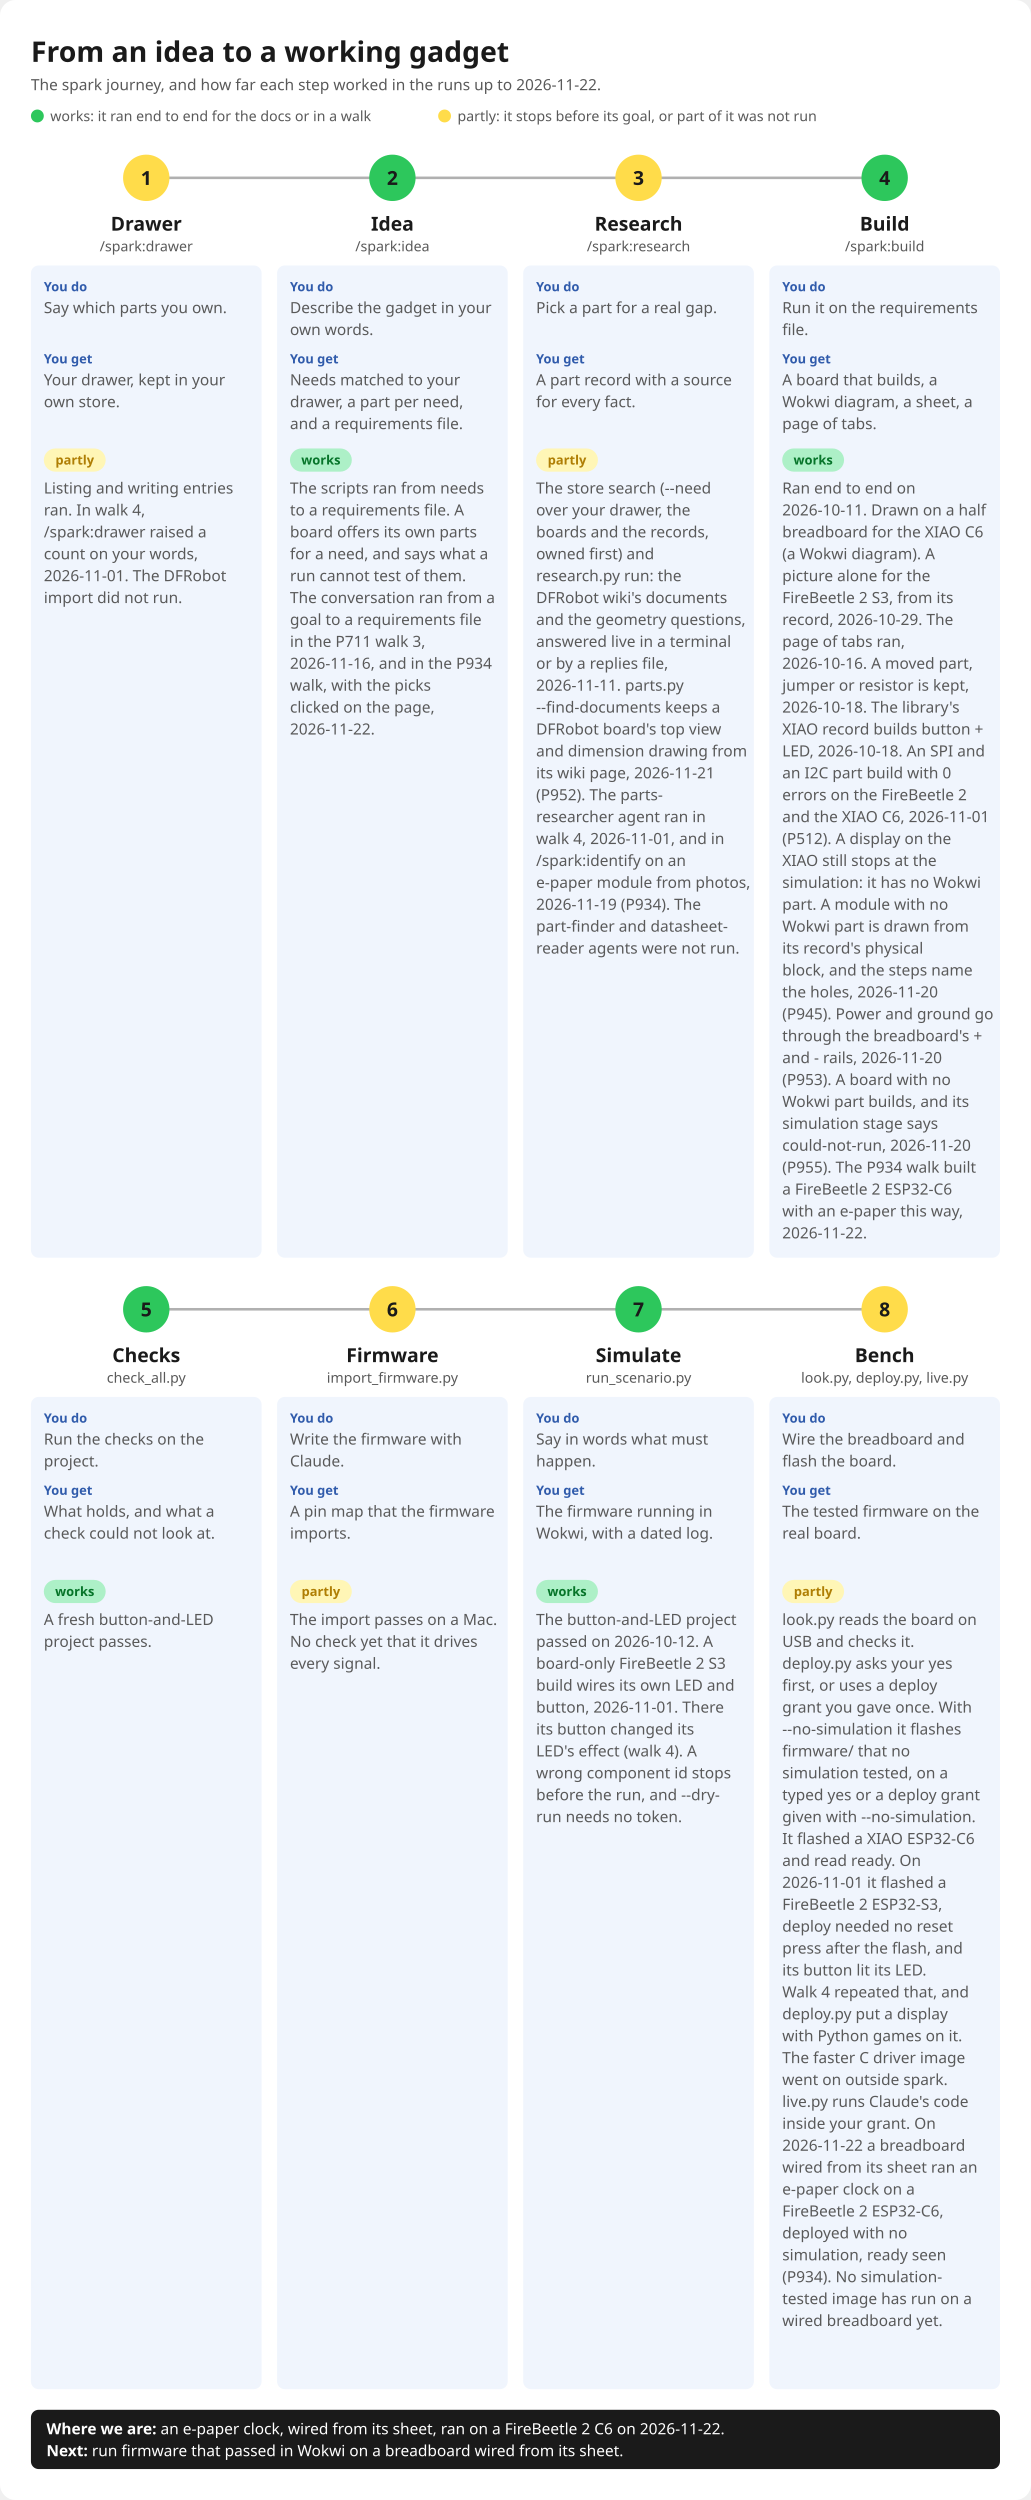
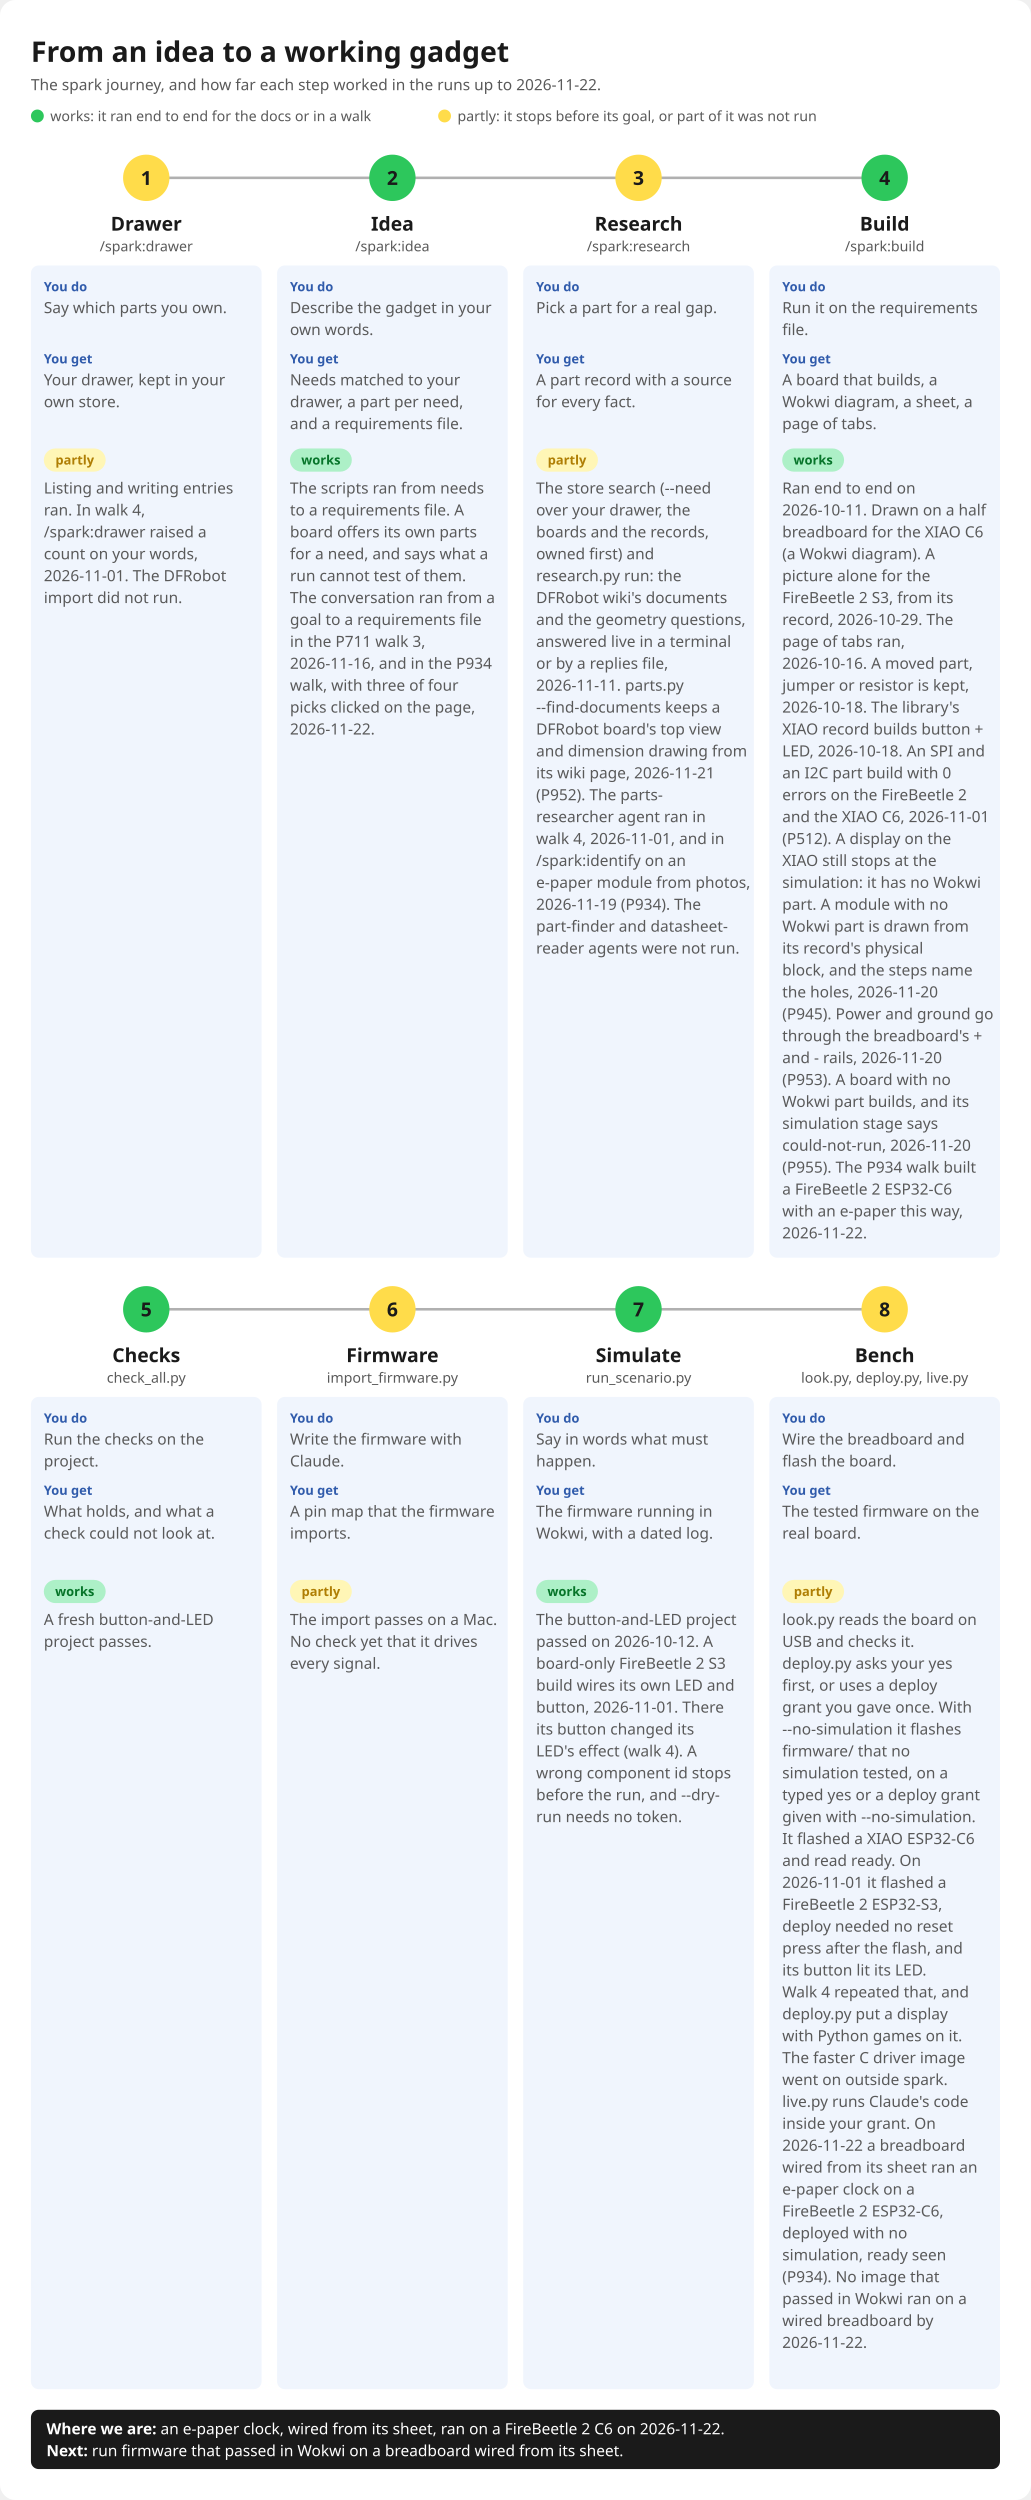
<svg xmlns="http://www.w3.org/2000/svg" viewBox="0 0 1600 3880" width="1600" height="3880" font-family="'Noto Sans', 'Helvetica Neue', Helvetica, Arial, sans-serif">
  <rect width="1600" height="3880" rx="24" fill="#ffffff" />
  <text x="48" y="96" font-size="44" font-weight="bold" fill="#1a1a1a" text-anchor="start">From an idea to a working gadget</text>
  <text x="48" y="140" font-size="24" font-weight="normal" fill="#595959" text-anchor="start">The spark journey, and how far each step worked in the runs up to 2026-11-22.</text>
  <circle cx="58" cy="180" r="10" fill="#2dc75c" />
  <text x="78" y="188" font-size="22" font-weight="normal" fill="#595959" text-anchor="start">works: it ran end to end for the docs or in a walk</text>
  <circle cx="690" cy="180" r="10" fill="#ffdc4a" />
  <text x="710" y="188" font-size="22" font-weight="normal" fill="#595959" text-anchor="start">partly: it stops before its goal, or part of it was not run</text>
  <line x1="227" y1="276" x2="1373" y2="276" stroke="#b0b0b0" stroke-width="4" />
  <circle cx="227" cy="276" r="36" fill="#ffdc4a" />
  <text x="227" y="287" font-size="30" font-weight="bold" fill="#1a1a1a" text-anchor="middle">1</text>
  <text x="227" y="358" font-size="30" font-weight="bold" fill="#1a1a1a" text-anchor="middle">Drawer</text>
  <text x="227" y="390" font-size="22" font-weight="normal" fill="#595959" text-anchor="middle">/spark:drawer</text>
  <rect x="48" y="412" width="358" height="1540" rx="12" fill="#f0f5fd" />
  <text x="68" y="452" font-size="20" font-weight="bold" fill="#305bab" text-anchor="start">You do</text>
  <text x="68" y="486" font-size="24" font-weight="normal" fill="#595959" text-anchor="start">Say which parts you own.</text>
  <text x="68" y="564" font-size="20" font-weight="bold" fill="#305bab" text-anchor="start">You get</text>
  <text x="68" y="598" font-size="24" font-weight="normal" fill="#595959" text-anchor="start">Your drawer, kept in your</text>
  <text x="68" y="632" font-size="24" font-weight="normal" fill="#595959" text-anchor="start">own store.</text>
  <rect x="68" y="696" width="96" height="36" rx="18" fill="#fff6b6" />
  <text x="116" y="721" font-size="20" font-weight="bold" fill="#af7e04" text-anchor="middle">partly</text>
  <text x="68" y="766" font-size="24" font-weight="normal" fill="#595959" text-anchor="start">Listing and writing entries</text>
  <text x="68" y="800" font-size="24" font-weight="normal" fill="#595959" text-anchor="start">ran. In walk 4,</text>
  <text x="68" y="834" font-size="24" font-weight="normal" fill="#595959" text-anchor="start">/spark:drawer raised a</text>
  <text x="68" y="868" font-size="24" font-weight="normal" fill="#595959" text-anchor="start">count on your words,</text>
  <text x="68" y="902" font-size="24" font-weight="normal" fill="#595959" text-anchor="start">2026-11-01. The DFRobot</text>
  <text x="68" y="936" font-size="24" font-weight="normal" fill="#595959" text-anchor="start">import did not run.</text>
  <circle cx="609" cy="276" r="36" fill="#2dc75c" />
  <text x="609" y="287" font-size="30" font-weight="bold" fill="#1a1a1a" text-anchor="middle">2</text>
  <text x="609" y="358" font-size="30" font-weight="bold" fill="#1a1a1a" text-anchor="middle">Idea</text>
  <text x="609" y="390" font-size="22" font-weight="normal" fill="#595959" text-anchor="middle">/spark:idea</text>
  <rect x="430" y="412" width="358" height="1540" rx="12" fill="#f0f5fd" />
  <text x="450" y="452" font-size="20" font-weight="bold" fill="#305bab" text-anchor="start">You do</text>
  <text x="450" y="486" font-size="24" font-weight="normal" fill="#595959" text-anchor="start">Describe the gadget in your</text>
  <text x="450" y="520" font-size="24" font-weight="normal" fill="#595959" text-anchor="start">own words.</text>
  <text x="450" y="564" font-size="20" font-weight="bold" fill="#305bab" text-anchor="start">You get</text>
  <text x="450" y="598" font-size="24" font-weight="normal" fill="#595959" text-anchor="start">Needs matched to your</text>
  <text x="450" y="632" font-size="24" font-weight="normal" fill="#595959" text-anchor="start">drawer, a part per need,</text>
  <text x="450" y="666" font-size="24" font-weight="normal" fill="#595959" text-anchor="start">and a requirements file.</text>
  <rect x="450" y="696" width="96" height="36" rx="18" fill="#adf0c7" />
  <text x="498" y="721" font-size="20" font-weight="bold" fill="#067429" text-anchor="middle">works</text>
  <text x="450" y="766" font-size="24" font-weight="normal" fill="#595959" text-anchor="start">The scripts ran from needs</text>
  <text x="450" y="800" font-size="24" font-weight="normal" fill="#595959" text-anchor="start">to a requirements file. A</text>
  <text x="450" y="834" font-size="24" font-weight="normal" fill="#595959" text-anchor="start">board offers its own parts</text>
  <text x="450" y="868" font-size="24" font-weight="normal" fill="#595959" text-anchor="start">for a need, and says what a</text>
  <text x="450" y="902" font-size="24" font-weight="normal" fill="#595959" text-anchor="start">run cannot test of them.</text>
  <text x="450" y="936" font-size="24" font-weight="normal" fill="#595959" text-anchor="start">The conversation ran from a</text>
  <text x="450" y="970" font-size="24" font-weight="normal" fill="#595959" text-anchor="start">goal to a requirements file</text>
  <text x="450" y="1004" font-size="24" font-weight="normal" fill="#595959" text-anchor="start">in the P711 walk 3,</text>
  <text x="450" y="1038" font-size="24" font-weight="normal" fill="#595959" text-anchor="start">2026-11-16, and in the P934</text>
-   <text x="450" y="1072" font-size="24" font-weight="normal" fill="#595959" text-anchor="start">walk, with the picks</text>
-   <text x="450" y="1106" font-size="24" font-weight="normal" fill="#595959" text-anchor="start">clicked on the page,</text>
+   <text x="450" y="1072" font-size="24" font-weight="normal" fill="#595959" text-anchor="start">walk, with three of four</text>
+   <text x="450" y="1106" font-size="24" font-weight="normal" fill="#595959" text-anchor="start">picks clicked on the page,</text>
  <text x="450" y="1140" font-size="24" font-weight="normal" fill="#595959" text-anchor="start">2026-11-22.</text>
  <circle cx="991" cy="276" r="36" fill="#ffdc4a" />
  <text x="991" y="287" font-size="30" font-weight="bold" fill="#1a1a1a" text-anchor="middle">3</text>
  <text x="991" y="358" font-size="30" font-weight="bold" fill="#1a1a1a" text-anchor="middle">Research</text>
  <text x="991" y="390" font-size="22" font-weight="normal" fill="#595959" text-anchor="middle">/spark:research</text>
  <rect x="812" y="412" width="358" height="1540" rx="12" fill="#f0f5fd" />
  <text x="832" y="452" font-size="20" font-weight="bold" fill="#305bab" text-anchor="start">You do</text>
  <text x="832" y="486" font-size="24" font-weight="normal" fill="#595959" text-anchor="start">Pick a part for a real gap.</text>
  <text x="832" y="564" font-size="20" font-weight="bold" fill="#305bab" text-anchor="start">You get</text>
  <text x="832" y="598" font-size="24" font-weight="normal" fill="#595959" text-anchor="start">A part record with a source</text>
  <text x="832" y="632" font-size="24" font-weight="normal" fill="#595959" text-anchor="start">for every fact.</text>
  <rect x="832" y="696" width="96" height="36" rx="18" fill="#fff6b6" />
  <text x="880" y="721" font-size="20" font-weight="bold" fill="#af7e04" text-anchor="middle">partly</text>
  <text x="832" y="766" font-size="24" font-weight="normal" fill="#595959" text-anchor="start">The store search (--need</text>
  <text x="832" y="800" font-size="24" font-weight="normal" fill="#595959" text-anchor="start">over your drawer, the</text>
  <text x="832" y="834" font-size="24" font-weight="normal" fill="#595959" text-anchor="start">boards and the records,</text>
  <text x="832" y="868" font-size="24" font-weight="normal" fill="#595959" text-anchor="start">owned first) and</text>
  <text x="832" y="902" font-size="24" font-weight="normal" fill="#595959" text-anchor="start">research.py run: the</text>
  <text x="832" y="936" font-size="24" font-weight="normal" fill="#595959" text-anchor="start">DFRobot wiki's documents</text>
  <text x="832" y="970" font-size="24" font-weight="normal" fill="#595959" text-anchor="start">and the geometry questions,</text>
  <text x="832" y="1004" font-size="24" font-weight="normal" fill="#595959" text-anchor="start">answered live in a terminal</text>
  <text x="832" y="1038" font-size="24" font-weight="normal" fill="#595959" text-anchor="start">or by a replies file,</text>
  <text x="832" y="1072" font-size="24" font-weight="normal" fill="#595959" text-anchor="start">2026-11-11. parts.py</text>
  <text x="832" y="1106" font-size="24" font-weight="normal" fill="#595959" text-anchor="start">--find-documents keeps a</text>
  <text x="832" y="1140" font-size="24" font-weight="normal" fill="#595959" text-anchor="start">DFRobot board's top view</text>
  <text x="832" y="1174" font-size="24" font-weight="normal" fill="#595959" text-anchor="start">and dimension drawing from</text>
  <text x="832" y="1208" font-size="24" font-weight="normal" fill="#595959" text-anchor="start">its wiki page, 2026-11-21</text>
  <text x="832" y="1242" font-size="24" font-weight="normal" fill="#595959" text-anchor="start">(P952). The parts-</text>
  <text x="832" y="1276" font-size="24" font-weight="normal" fill="#595959" text-anchor="start">researcher agent ran in</text>
  <text x="832" y="1310" font-size="24" font-weight="normal" fill="#595959" text-anchor="start">walk 4, 2026-11-01, and in</text>
  <text x="832" y="1344" font-size="24" font-weight="normal" fill="#595959" text-anchor="start">/spark:identify on an</text>
  <text x="832" y="1378" font-size="24" font-weight="normal" fill="#595959" text-anchor="start">e-paper module from photos,</text>
  <text x="832" y="1412" font-size="24" font-weight="normal" fill="#595959" text-anchor="start">2026-11-19 (P934). The</text>
  <text x="832" y="1446" font-size="24" font-weight="normal" fill="#595959" text-anchor="start">part-finder and datasheet-</text>
  <text x="832" y="1480" font-size="24" font-weight="normal" fill="#595959" text-anchor="start">reader agents were not run.</text>
  <circle cx="1373" cy="276" r="36" fill="#2dc75c" />
  <text x="1373" y="287" font-size="30" font-weight="bold" fill="#1a1a1a" text-anchor="middle">4</text>
  <text x="1373" y="358" font-size="30" font-weight="bold" fill="#1a1a1a" text-anchor="middle">Build</text>
  <text x="1373" y="390" font-size="22" font-weight="normal" fill="#595959" text-anchor="middle">/spark:build</text>
  <rect x="1194" y="412" width="358" height="1540" rx="12" fill="#f0f5fd" />
  <text x="1214" y="452" font-size="20" font-weight="bold" fill="#305bab" text-anchor="start">You do</text>
  <text x="1214" y="486" font-size="24" font-weight="normal" fill="#595959" text-anchor="start">Run it on the requirements</text>
  <text x="1214" y="520" font-size="24" font-weight="normal" fill="#595959" text-anchor="start">file.</text>
  <text x="1214" y="564" font-size="20" font-weight="bold" fill="#305bab" text-anchor="start">You get</text>
  <text x="1214" y="598" font-size="24" font-weight="normal" fill="#595959" text-anchor="start">A board that builds, a</text>
  <text x="1214" y="632" font-size="24" font-weight="normal" fill="#595959" text-anchor="start">Wokwi diagram, a sheet, a</text>
  <text x="1214" y="666" font-size="24" font-weight="normal" fill="#595959" text-anchor="start">page of tabs.</text>
  <rect x="1214" y="696" width="96" height="36" rx="18" fill="#adf0c7" />
  <text x="1262" y="721" font-size="20" font-weight="bold" fill="#067429" text-anchor="middle">works</text>
  <text x="1214" y="766" font-size="24" font-weight="normal" fill="#595959" text-anchor="start">Ran end to end on</text>
  <text x="1214" y="800" font-size="24" font-weight="normal" fill="#595959" text-anchor="start">2026-10-11. Drawn on a half</text>
  <text x="1214" y="834" font-size="24" font-weight="normal" fill="#595959" text-anchor="start">breadboard for the XIAO C6</text>
  <text x="1214" y="868" font-size="24" font-weight="normal" fill="#595959" text-anchor="start">(a Wokwi diagram). A</text>
  <text x="1214" y="902" font-size="24" font-weight="normal" fill="#595959" text-anchor="start">picture alone for the</text>
  <text x="1214" y="936" font-size="24" font-weight="normal" fill="#595959" text-anchor="start">FireBeetle 2 S3, from its</text>
  <text x="1214" y="970" font-size="24" font-weight="normal" fill="#595959" text-anchor="start">record, 2026-10-29. The</text>
  <text x="1214" y="1004" font-size="24" font-weight="normal" fill="#595959" text-anchor="start">page of tabs ran,</text>
  <text x="1214" y="1038" font-size="24" font-weight="normal" fill="#595959" text-anchor="start">2026-10-16. A moved part,</text>
  <text x="1214" y="1072" font-size="24" font-weight="normal" fill="#595959" text-anchor="start">jumper or resistor is kept,</text>
  <text x="1214" y="1106" font-size="24" font-weight="normal" fill="#595959" text-anchor="start">2026-10-18. The library's</text>
  <text x="1214" y="1140" font-size="24" font-weight="normal" fill="#595959" text-anchor="start">XIAO record builds button +</text>
  <text x="1214" y="1174" font-size="24" font-weight="normal" fill="#595959" text-anchor="start">LED, 2026-10-18. An SPI and</text>
  <text x="1214" y="1208" font-size="24" font-weight="normal" fill="#595959" text-anchor="start">an I2C part build with 0</text>
  <text x="1214" y="1242" font-size="24" font-weight="normal" fill="#595959" text-anchor="start">errors on the FireBeetle 2</text>
  <text x="1214" y="1276" font-size="24" font-weight="normal" fill="#595959" text-anchor="start">and the XIAO C6, 2026-11-01</text>
  <text x="1214" y="1310" font-size="24" font-weight="normal" fill="#595959" text-anchor="start">(P512). A display on the</text>
  <text x="1214" y="1344" font-size="24" font-weight="normal" fill="#595959" text-anchor="start">XIAO still stops at the</text>
  <text x="1214" y="1378" font-size="24" font-weight="normal" fill="#595959" text-anchor="start">simulation: it has no Wokwi</text>
  <text x="1214" y="1412" font-size="24" font-weight="normal" fill="#595959" text-anchor="start">part. A module with no</text>
  <text x="1214" y="1446" font-size="24" font-weight="normal" fill="#595959" text-anchor="start">Wokwi part is drawn from</text>
  <text x="1214" y="1480" font-size="24" font-weight="normal" fill="#595959" text-anchor="start">its record's physical</text>
  <text x="1214" y="1514" font-size="24" font-weight="normal" fill="#595959" text-anchor="start">block, and the steps name</text>
  <text x="1214" y="1548" font-size="24" font-weight="normal" fill="#595959" text-anchor="start">the holes, 2026-11-20</text>
  <text x="1214" y="1582" font-size="24" font-weight="normal" fill="#595959" text-anchor="start">(P945). Power and ground go</text>
  <text x="1214" y="1616" font-size="24" font-weight="normal" fill="#595959" text-anchor="start">through the breadboard's +</text>
  <text x="1214" y="1650" font-size="24" font-weight="normal" fill="#595959" text-anchor="start">and - rails, 2026-11-20</text>
  <text x="1214" y="1684" font-size="24" font-weight="normal" fill="#595959" text-anchor="start">(P953). A board with no</text>
  <text x="1214" y="1718" font-size="24" font-weight="normal" fill="#595959" text-anchor="start">Wokwi part builds, and its</text>
  <text x="1214" y="1752" font-size="24" font-weight="normal" fill="#595959" text-anchor="start">simulation stage says</text>
  <text x="1214" y="1786" font-size="24" font-weight="normal" fill="#595959" text-anchor="start">could-not-run, 2026-11-20</text>
  <text x="1214" y="1820" font-size="24" font-weight="normal" fill="#595959" text-anchor="start">(P955). The P934 walk built</text>
  <text x="1214" y="1854" font-size="24" font-weight="normal" fill="#595959" text-anchor="start">a FireBeetle 2 ESP32-C6</text>
  <text x="1214" y="1888" font-size="24" font-weight="normal" fill="#595959" text-anchor="start">with an e-paper this way,</text>
  <text x="1214" y="1922" font-size="24" font-weight="normal" fill="#595959" text-anchor="start">2026-11-22.</text>
  <line x1="227" y1="2032" x2="1373" y2="2032" stroke="#b0b0b0" stroke-width="4" />
  <circle cx="227" cy="2032" r="36" fill="#2dc75c" />
  <text x="227" y="2043" font-size="30" font-weight="bold" fill="#1a1a1a" text-anchor="middle">5</text>
  <text x="227" y="2114" font-size="30" font-weight="bold" fill="#1a1a1a" text-anchor="middle">Checks</text>
  <text x="227" y="2146" font-size="22" font-weight="normal" fill="#595959" text-anchor="middle">check_all.py</text>
  <rect x="48" y="2168" width="358" height="1540" rx="12" fill="#f0f5fd" />
  <text x="68" y="2208" font-size="20" font-weight="bold" fill="#305bab" text-anchor="start">You do</text>
  <text x="68" y="2242" font-size="24" font-weight="normal" fill="#595959" text-anchor="start">Run the checks on the</text>
  <text x="68" y="2276" font-size="24" font-weight="normal" fill="#595959" text-anchor="start">project.</text>
  <text x="68" y="2320" font-size="20" font-weight="bold" fill="#305bab" text-anchor="start">You get</text>
  <text x="68" y="2354" font-size="24" font-weight="normal" fill="#595959" text-anchor="start">What holds, and what a</text>
  <text x="68" y="2388" font-size="24" font-weight="normal" fill="#595959" text-anchor="start">check could not look at.</text>
  <rect x="68" y="2452" width="96" height="36" rx="18" fill="#adf0c7" />
  <text x="116" y="2477" font-size="20" font-weight="bold" fill="#067429" text-anchor="middle">works</text>
  <text x="68" y="2522" font-size="24" font-weight="normal" fill="#595959" text-anchor="start">A fresh button-and-LED</text>
  <text x="68" y="2556" font-size="24" font-weight="normal" fill="#595959" text-anchor="start">project passes.</text>
  <circle cx="609" cy="2032" r="36" fill="#ffdc4a" />
  <text x="609" y="2043" font-size="30" font-weight="bold" fill="#1a1a1a" text-anchor="middle">6</text>
  <text x="609" y="2114" font-size="30" font-weight="bold" fill="#1a1a1a" text-anchor="middle">Firmware</text>
  <text x="609" y="2146" font-size="22" font-weight="normal" fill="#595959" text-anchor="middle">import_firmware.py</text>
  <rect x="430" y="2168" width="358" height="1540" rx="12" fill="#f0f5fd" />
  <text x="450" y="2208" font-size="20" font-weight="bold" fill="#305bab" text-anchor="start">You do</text>
  <text x="450" y="2242" font-size="24" font-weight="normal" fill="#595959" text-anchor="start">Write the firmware with</text>
  <text x="450" y="2276" font-size="24" font-weight="normal" fill="#595959" text-anchor="start">Claude.</text>
  <text x="450" y="2320" font-size="20" font-weight="bold" fill="#305bab" text-anchor="start">You get</text>
  <text x="450" y="2354" font-size="24" font-weight="normal" fill="#595959" text-anchor="start">A pin map that the firmware</text>
  <text x="450" y="2388" font-size="24" font-weight="normal" fill="#595959" text-anchor="start">imports.</text>
  <rect x="450" y="2452" width="96" height="36" rx="18" fill="#fff6b6" />
  <text x="498" y="2477" font-size="20" font-weight="bold" fill="#af7e04" text-anchor="middle">partly</text>
  <text x="450" y="2522" font-size="24" font-weight="normal" fill="#595959" text-anchor="start">The import passes on a Mac.</text>
  <text x="450" y="2556" font-size="24" font-weight="normal" fill="#595959" text-anchor="start">No check yet that it drives</text>
  <text x="450" y="2590" font-size="24" font-weight="normal" fill="#595959" text-anchor="start">every signal.</text>
  <circle cx="991" cy="2032" r="36" fill="#2dc75c" />
  <text x="991" y="2043" font-size="30" font-weight="bold" fill="#1a1a1a" text-anchor="middle">7</text>
  <text x="991" y="2114" font-size="30" font-weight="bold" fill="#1a1a1a" text-anchor="middle">Simulate</text>
  <text x="991" y="2146" font-size="22" font-weight="normal" fill="#595959" text-anchor="middle">run_scenario.py</text>
  <rect x="812" y="2168" width="358" height="1540" rx="12" fill="#f0f5fd" />
  <text x="832" y="2208" font-size="20" font-weight="bold" fill="#305bab" text-anchor="start">You do</text>
  <text x="832" y="2242" font-size="24" font-weight="normal" fill="#595959" text-anchor="start">Say in words what must</text>
  <text x="832" y="2276" font-size="24" font-weight="normal" fill="#595959" text-anchor="start">happen.</text>
  <text x="832" y="2320" font-size="20" font-weight="bold" fill="#305bab" text-anchor="start">You get</text>
  <text x="832" y="2354" font-size="24" font-weight="normal" fill="#595959" text-anchor="start">The firmware running in</text>
  <text x="832" y="2388" font-size="24" font-weight="normal" fill="#595959" text-anchor="start">Wokwi, with a dated log.</text>
  <rect x="832" y="2452" width="96" height="36" rx="18" fill="#adf0c7" />
  <text x="880" y="2477" font-size="20" font-weight="bold" fill="#067429" text-anchor="middle">works</text>
  <text x="832" y="2522" font-size="24" font-weight="normal" fill="#595959" text-anchor="start">The button-and-LED project</text>
  <text x="832" y="2556" font-size="24" font-weight="normal" fill="#595959" text-anchor="start">passed on 2026-10-12. A</text>
  <text x="832" y="2590" font-size="24" font-weight="normal" fill="#595959" text-anchor="start">board-only FireBeetle 2 S3</text>
  <text x="832" y="2624" font-size="24" font-weight="normal" fill="#595959" text-anchor="start">build wires its own LED and</text>
  <text x="832" y="2658" font-size="24" font-weight="normal" fill="#595959" text-anchor="start">button, 2026-11-01. There</text>
  <text x="832" y="2692" font-size="24" font-weight="normal" fill="#595959" text-anchor="start">its button changed its</text>
  <text x="832" y="2726" font-size="24" font-weight="normal" fill="#595959" text-anchor="start">LED's effect (walk 4). A</text>
  <text x="832" y="2760" font-size="24" font-weight="normal" fill="#595959" text-anchor="start">wrong component id stops</text>
  <text x="832" y="2794" font-size="24" font-weight="normal" fill="#595959" text-anchor="start">before the run, and --dry-</text>
  <text x="832" y="2828" font-size="24" font-weight="normal" fill="#595959" text-anchor="start">run needs no token.</text>
  <circle cx="1373" cy="2032" r="36" fill="#ffdc4a" />
  <text x="1373" y="2043" font-size="30" font-weight="bold" fill="#1a1a1a" text-anchor="middle">8</text>
  <text x="1373" y="2114" font-size="30" font-weight="bold" fill="#1a1a1a" text-anchor="middle">Bench</text>
  <text x="1373" y="2146" font-size="22" font-weight="normal" fill="#595959" text-anchor="middle">look.py, deploy.py, live.py</text>
  <rect x="1194" y="2168" width="358" height="1540" rx="12" fill="#f0f5fd" />
  <text x="1214" y="2208" font-size="20" font-weight="bold" fill="#305bab" text-anchor="start">You do</text>
  <text x="1214" y="2242" font-size="24" font-weight="normal" fill="#595959" text-anchor="start">Wire the breadboard and</text>
  <text x="1214" y="2276" font-size="24" font-weight="normal" fill="#595959" text-anchor="start">flash the board.</text>
  <text x="1214" y="2320" font-size="20" font-weight="bold" fill="#305bab" text-anchor="start">You get</text>
  <text x="1214" y="2354" font-size="24" font-weight="normal" fill="#595959" text-anchor="start">The tested firmware on the</text>
  <text x="1214" y="2388" font-size="24" font-weight="normal" fill="#595959" text-anchor="start">real board.</text>
  <rect x="1214" y="2452" width="96" height="36" rx="18" fill="#fff6b6" />
  <text x="1262" y="2477" font-size="20" font-weight="bold" fill="#af7e04" text-anchor="middle">partly</text>
  <text x="1214" y="2522" font-size="24" font-weight="normal" fill="#595959" text-anchor="start">look.py reads the board on</text>
  <text x="1214" y="2556" font-size="24" font-weight="normal" fill="#595959" text-anchor="start">USB and checks it.</text>
  <text x="1214" y="2590" font-size="24" font-weight="normal" fill="#595959" text-anchor="start">deploy.py asks your yes</text>
  <text x="1214" y="2624" font-size="24" font-weight="normal" fill="#595959" text-anchor="start">first, or uses a deploy</text>
  <text x="1214" y="2658" font-size="24" font-weight="normal" fill="#595959" text-anchor="start">grant you gave once. With</text>
  <text x="1214" y="2692" font-size="24" font-weight="normal" fill="#595959" text-anchor="start">--no-simulation it flashes</text>
  <text x="1214" y="2726" font-size="24" font-weight="normal" fill="#595959" text-anchor="start">firmware/ that no</text>
  <text x="1214" y="2760" font-size="24" font-weight="normal" fill="#595959" text-anchor="start">simulation tested, on a</text>
  <text x="1214" y="2794" font-size="24" font-weight="normal" fill="#595959" text-anchor="start">typed yes or a deploy grant</text>
  <text x="1214" y="2828" font-size="24" font-weight="normal" fill="#595959" text-anchor="start">given with --no-simulation.</text>
  <text x="1214" y="2862" font-size="24" font-weight="normal" fill="#595959" text-anchor="start">It flashed a XIAO ESP32-C6</text>
  <text x="1214" y="2896" font-size="24" font-weight="normal" fill="#595959" text-anchor="start">and read ready. On</text>
  <text x="1214" y="2930" font-size="24" font-weight="normal" fill="#595959" text-anchor="start">2026-11-01 it flashed a</text>
  <text x="1214" y="2964" font-size="24" font-weight="normal" fill="#595959" text-anchor="start">FireBeetle 2 ESP32-S3,</text>
  <text x="1214" y="2998" font-size="24" font-weight="normal" fill="#595959" text-anchor="start">deploy needed no reset</text>
  <text x="1214" y="3032" font-size="24" font-weight="normal" fill="#595959" text-anchor="start">press after the flash, and</text>
  <text x="1214" y="3066" font-size="24" font-weight="normal" fill="#595959" text-anchor="start">its button lit its LED.</text>
  <text x="1214" y="3100" font-size="24" font-weight="normal" fill="#595959" text-anchor="start">Walk 4 repeated that, and</text>
  <text x="1214" y="3134" font-size="24" font-weight="normal" fill="#595959" text-anchor="start">deploy.py put a display</text>
  <text x="1214" y="3168" font-size="24" font-weight="normal" fill="#595959" text-anchor="start">with Python games on it.</text>
  <text x="1214" y="3202" font-size="24" font-weight="normal" fill="#595959" text-anchor="start">The faster C driver image</text>
  <text x="1214" y="3236" font-size="24" font-weight="normal" fill="#595959" text-anchor="start">went on outside spark.</text>
  <text x="1214" y="3270" font-size="24" font-weight="normal" fill="#595959" text-anchor="start">live.py runs Claude's code</text>
  <text x="1214" y="3304" font-size="24" font-weight="normal" fill="#595959" text-anchor="start">inside your grant. On</text>
  <text x="1214" y="3338" font-size="24" font-weight="normal" fill="#595959" text-anchor="start">2026-11-22 a breadboard</text>
  <text x="1214" y="3372" font-size="24" font-weight="normal" fill="#595959" text-anchor="start">wired from its sheet ran an</text>
  <text x="1214" y="3406" font-size="24" font-weight="normal" fill="#595959" text-anchor="start">e-paper clock on a</text>
  <text x="1214" y="3440" font-size="24" font-weight="normal" fill="#595959" text-anchor="start">FireBeetle 2 ESP32-C6,</text>
  <text x="1214" y="3474" font-size="24" font-weight="normal" fill="#595959" text-anchor="start">deployed with no</text>
  <text x="1214" y="3508" font-size="24" font-weight="normal" fill="#595959" text-anchor="start">simulation, ready seen</text>
-   <text x="1214" y="3542" font-size="24" font-weight="normal" fill="#595959" text-anchor="start">(P934). No simulation-</text>
-   <text x="1214" y="3576" font-size="24" font-weight="normal" fill="#595959" text-anchor="start">tested image has run on a</text>
-   <text x="1214" y="3610" font-size="24" font-weight="normal" fill="#595959" text-anchor="start">wired breadboard yet.</text>
+   <text x="1214" y="3542" font-size="24" font-weight="normal" fill="#595959" text-anchor="start">(P934). No image that</text>
+   <text x="1214" y="3576" font-size="24" font-weight="normal" fill="#595959" text-anchor="start">passed in Wokwi ran on a</text>
+   <text x="1214" y="3610" font-size="24" font-weight="normal" fill="#595959" text-anchor="start">wired breadboard by</text>
+   <text x="1214" y="3644" font-size="24" font-weight="normal" fill="#595959" text-anchor="start">2026-11-22.</text>
  <rect x="48" y="3740" width="1504" height="92" rx="12" fill="#1a1a1a" />
  <text x="72" y="3778" font-size="24" fill="#ffffff">
    <tspan font-weight="bold">Where we are:</tspan> an e-paper clock, wired from its sheet, ran on a FireBeetle 2 C6 on 2026-11-22.</text>
  <text x="72" y="3812" font-size="24" fill="#ffffff">
    <tspan font-weight="bold">Next:</tspan> run firmware that passed in Wokwi on a breadboard wired from its sheet.</text>
</svg>
